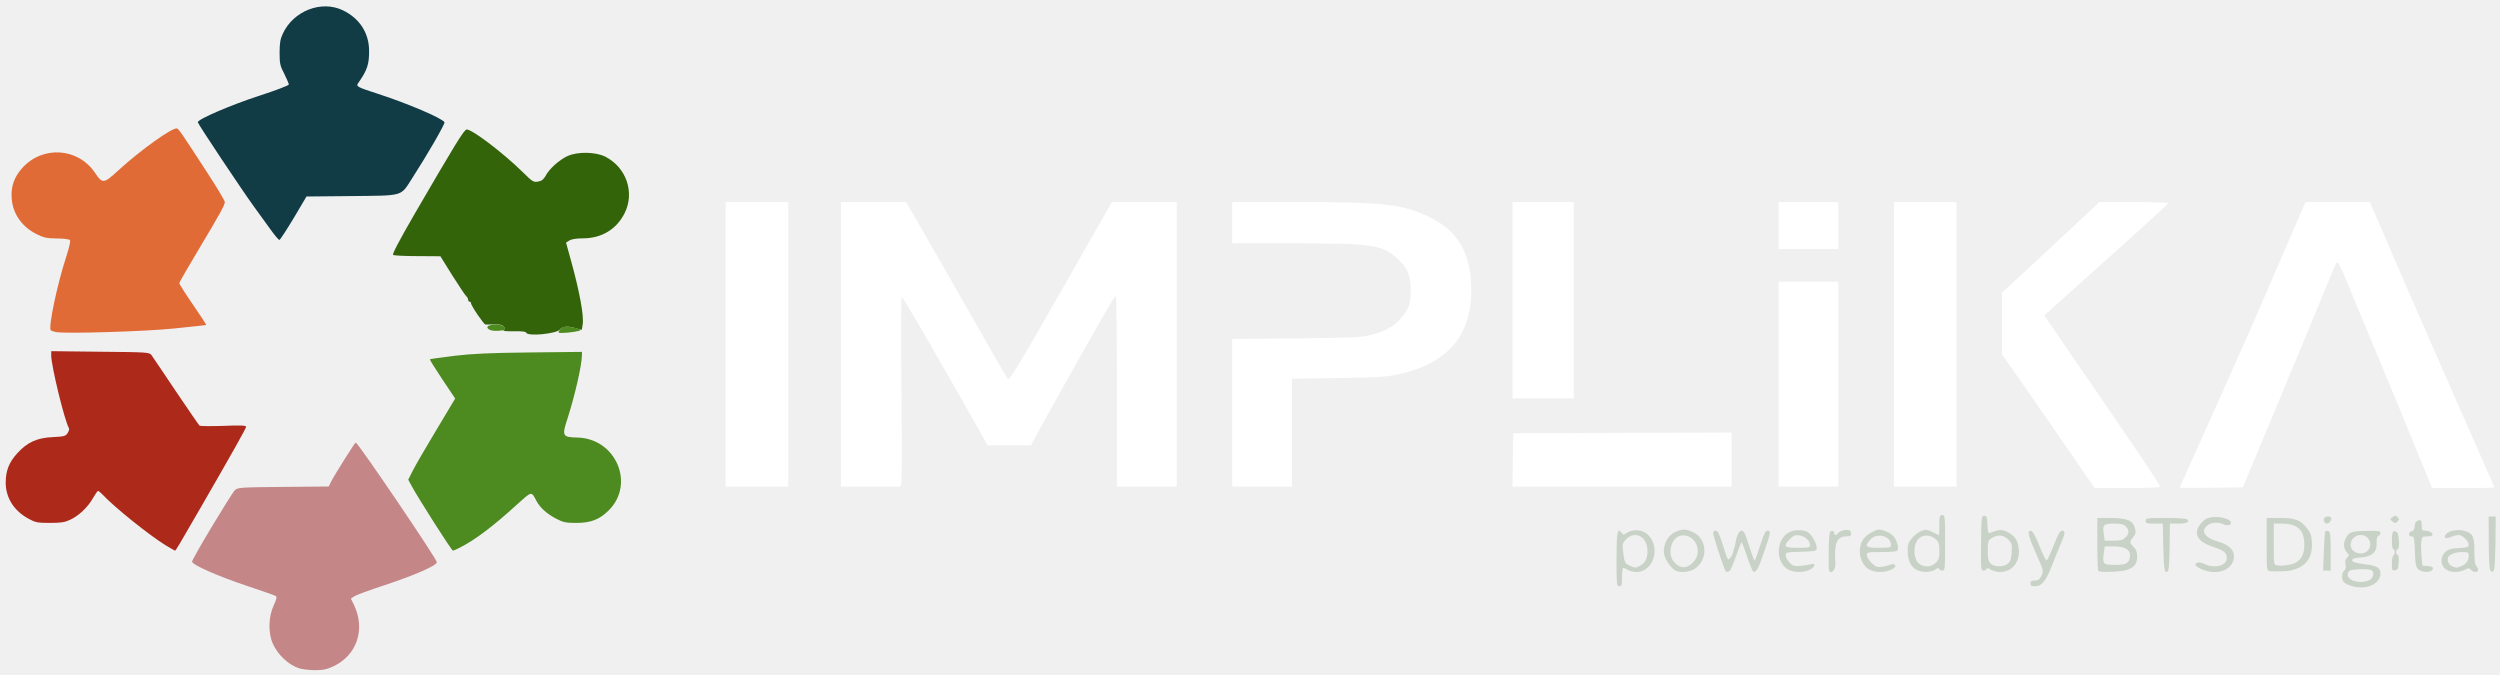
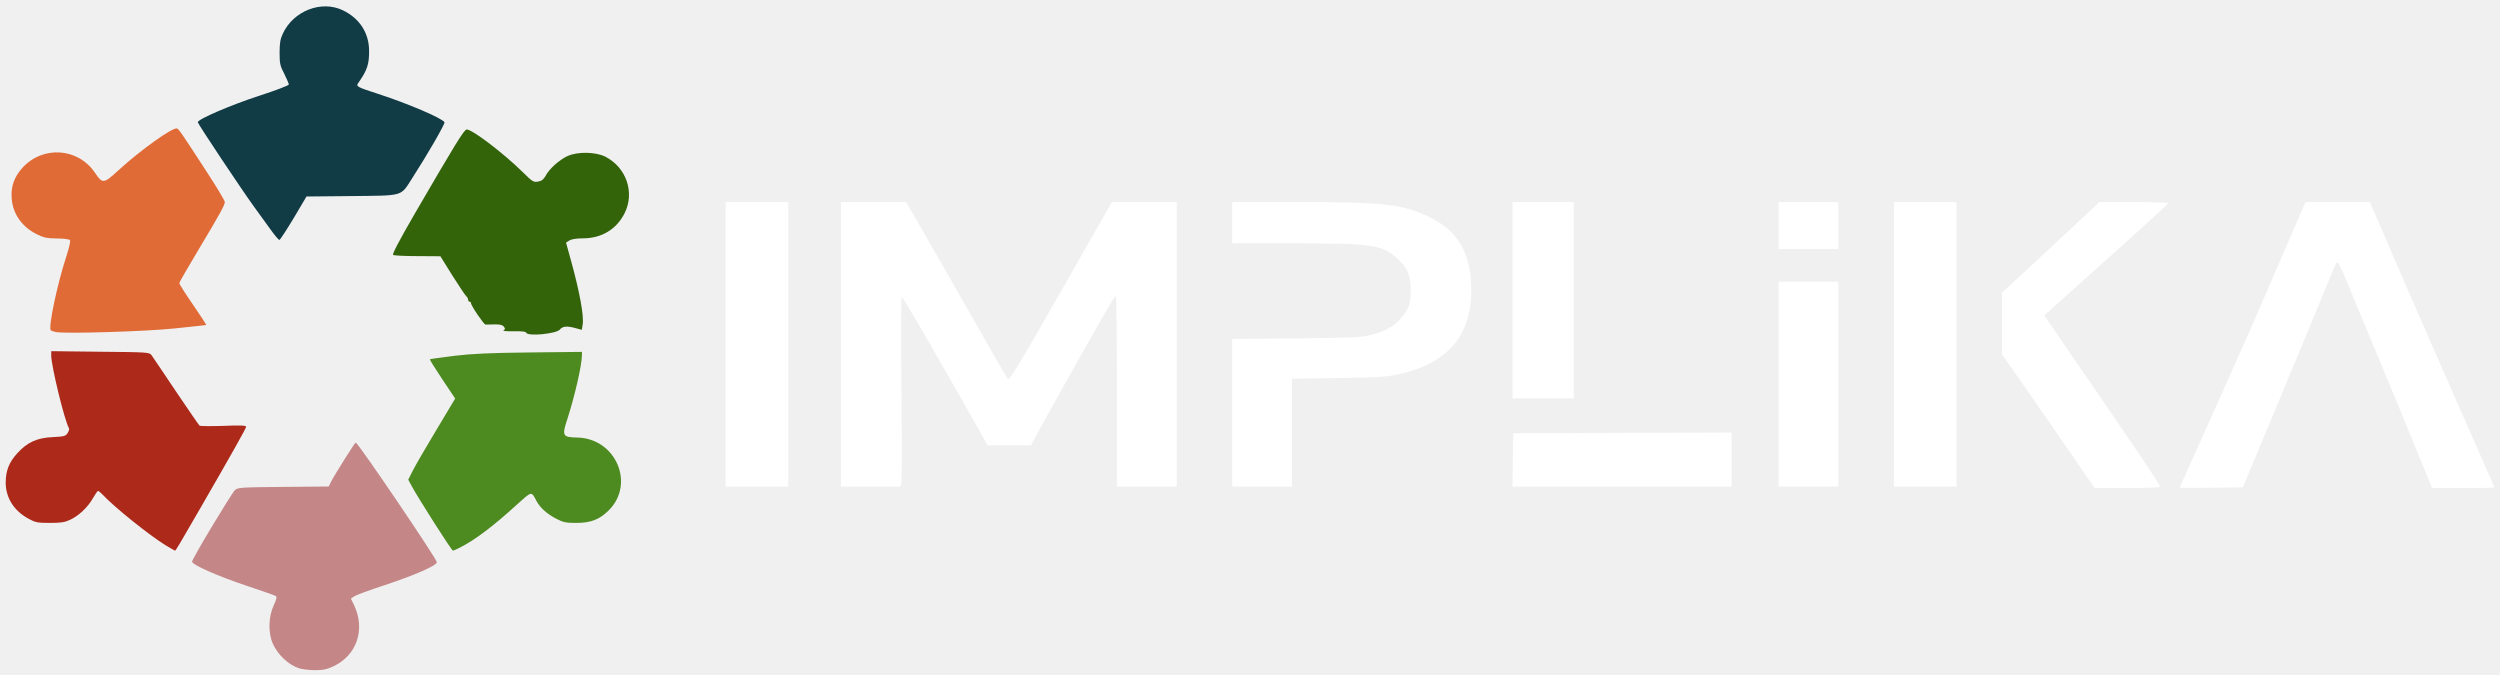
<svg xmlns="http://www.w3.org/2000/svg" viewBox="208 120 1757 474">
  <path fill="#ffffff" fill-rule="evenodd" d="M1653.4 424.2C1638.7 402.9 1624.0 381.8 1620.8 377.3L1615.0 369.2L1615.0 347.5L1615.0 325.8L1622.2 319.1C1626.1 315.5 1641.5 301.1 1656.4 287.3L1683.5 262.0L1707.8 262.0C1721.1 262.0 1732.0 262.3 1731.9 262.8C1731.9 263.2 1721.2 273.0 1708.2 284.7C1695.2 296.4 1678.9 311.0 1672.0 317.2C1665.1 323.4 1656.1 331.5 1652.1 335.1L1644.7 341.7L1652.2 352.6C1713.6 442.0 1726.0 460.4 1726.0 462.0C1726.0 462.6 1718.0 463.0 1703.1 463.0L1680.1 463.0L1653.4 424.2ZM1740.0 462.7C1740.0 462.4 1741.3 459.4 1742.9 455.9C1764.0 409.1 1787.2 357.1 1794.8 339.5C1800.0 327.4 1808.7 307.1 1814.2 294.5C1819.7 281.9 1825.1 269.4 1826.2 266.8L1828.3 262.0L1850.9 262.0L1873.5 262.0L1879.7 276.2C1883.1 284.1 1893.3 307.6 1902.3 328.5C1911.4 349.4 1925.0 380.4 1932.5 397.5C1948.1 432.7 1961.0 462.1 1961.0 462.7C1961.0 462.8 1951.2 463.0 1939.1 463.0L1917.3 463.0L1913.7 454.2C1899.5 419.5 1889.4 395.0 1877.3 366.0C1869.6 347.6 1860.7 326.1 1857.5 318.2C1854.3 310.4 1851.3 304.1 1850.7 304.3C1850.2 304.4 1848.9 306.8 1847.8 309.5C1846.3 313.5 1799.2 426.9 1787.0 456.0L1784.3 462.5L1762.2 462.8C1750.0 462.9 1740.0 462.9 1740.0 462.7ZM718.0 362.0L718.0 262.0L740.0 262.0L762.0 262.0L762.0 362.0L762.0 462.0L740.0 462.0L718.0 462.0L718.0 362.0ZM799.0 362.0L799.0 262.0L821.9 262.0L844.8 262.0L853.6 277.2C866.6 299.7 890.0 340.6 903.3 364.0C909.7 375.3 915.5 385.3 916.2 386.2C917.3 387.8 921.9 380.3 953.5 325.0L989.4 262.0L1012.2 262.0L1035.0 262.0L1035.0 362.0L1035.0 462.0L1014.0 462.0L993.0 462.0L993.0 395.0C993.0 358.1 992.6 328.0 992.2 328.0C991.7 328.0 988.9 332.4 985.8 337.8C973.2 359.7 935.8 426.4 934.3 429.6L932.6 433.0L917.4 433.0L902.1 433.0L895.5 421.2C867.1 370.9 842.4 328.3 841.7 328.7C841.2 329.0 841.2 357.7 841.5 392.5C841.9 427.3 841.9 457.2 841.5 458.9L840.8 462.0L819.9 462.0L799.0 462.0L799.0 362.0ZM1074.0 410.1L1074.0 358.2L1119.2 357.8C1161.8 357.3 1165.0 357.2 1172.4 355.2C1182.0 352.6 1187.4 349.5 1192.4 343.9C1198.0 337.8 1199.4 333.8 1199.4 324.0C1199.5 313.7 1197.3 308.4 1190.4 302.0C1179.6 292.0 1173.2 291.1 1117.8 291.0L1074.0 291.0L1074.0 276.5L1074.0 262.0L1118.8 262.0C1181.2 262.0 1193.6 263.4 1212.7 272.6C1232.8 282.2 1242.0 298.4 1242.0 323.8C1241.9 356.5 1225.0 375.8 1190.1 383.2C1182.0 384.9 1175.5 385.3 1148.2 385.7L1116.0 386.2L1116.0 424.1L1116.0 462.0L1095.0 462.0L1074.0 462.0L1074.0 410.1ZM1271.2 443.2L1271.5 424.5L1348.2 424.2L1425.0 424.0L1425.0 443.0L1425.0 462.0L1348.0 462.0L1271.0 462.0L1271.2 443.2ZM1458.0 390.0L1458.0 318.0L1479.0 318.0L1500.0 318.0L1500.0 390.0L1500.0 462.0L1479.0 462.0L1458.0 462.0L1458.0 390.0ZM1539.0 362.0L1539.0 262.0L1561.0 262.0L1583.0 262.0L1583.0 362.0L1583.0 462.0L1561.0 462.0L1539.0 462.0L1539.0 362.0ZM1271.0 331.0L1271.0 262.0L1292.5 262.0L1314.0 262.0L1314.0 331.0L1314.0 400.0L1292.5 400.0L1271.0 400.0L1271.0 331.0ZM1458.0 278.5L1458.0 262.0L1479.0 262.0L1500.0 262.0L1500.0 278.5L1500.0 295.0L1479.0 295.0L1458.0 295.0L1458.0 278.5Z" />
  <path fill="#c48687" fill-rule="evenodd" d="M417.9 589.6C410.5 587.0 403.3 580.2 399.8 572.5C396.4 565.0 396.6 553.6 400.3 545.6C402.4 541.0 402.8 539.5 401.8 538.9C401.1 538.4 392.2 535.3 382.0 531.9C361.3 525.0 343.0 517.0 343.0 514.7C343.0 512.8 370.3 467.3 373.1 464.5C375.0 462.6 376.6 462.5 407.0 462.2L439.0 461.9L440.6 458.7C443.0 453.9 457.4 431.0 458.0 431.0C459.6 431.1 515.0 512.8 515.0 515.1C515.0 517.5 499.6 524.2 477.9 531.4C467.7 534.7 458.3 538.2 457.0 539.1L454.6 540.7L456.9 545.4C464.9 562.5 458.8 580.4 442.5 588.2C437.5 590.5 435.2 591.0 429.0 591.0C424.9 590.9 419.9 590.3 417.9 589.6Z" />
  <path fill="#ad2a1b" fill-rule="evenodd" d="M324.5 503.3C313.2 496.4 287.9 476.1 280.1 467.6C278.7 466.2 277.3 465.0 276.9 465.0C276.5 465.0 274.9 467.4 273.2 470.3C269.6 476.6 263.4 482.5 257.1 485.4C253.4 487.1 250.6 487.5 243.0 487.5C234.6 487.5 232.9 487.2 228.5 484.8C218.0 479.3 212.1 470.1 212.0 459.4C212.0 450.9 214.3 444.9 220.2 438.5C227.2 430.8 234.0 427.7 245.1 427.2C253.1 426.8 254.1 426.5 255.5 424.4C256.4 423.0 256.8 421.5 256.5 421.0C253.5 416.2 244.0 377.2 244.0 369.9L244.0 366.8L278.5 367.2C311.5 367.5 313.0 367.6 314.4 369.5C315.2 370.6 323.0 382.1 331.6 395.0C340.3 407.9 347.8 418.8 348.3 419.2C348.9 419.5 356.4 419.6 365.1 419.3C376.9 418.8 381.0 419.0 381.0 419.9C381.0 420.9 371.3 438.2 348.3 478.0C334.0 502.8 331.5 507.0 331.0 507.0C330.7 506.9 327.8 505.3 324.5 503.3Z" />
  <path fill="#e06b37" fill-rule="evenodd" d="M247.5 353.4C245.8 353.1 244.1 352.5 243.7 352.1C241.8 350.3 248.2 319.8 254.5 300.6C256.8 293.4 257.7 289.3 257.1 288.7C256.5 288.1 252.3 287.6 247.8 287.6C240.7 287.5 238.6 287.0 233.6 284.5C223.3 279.3 216.9 270.1 216.2 259.3C215.6 251.0 218.0 244.4 223.6 238.1C238.0 222.1 262.9 223.8 274.8 241.5C280.1 249.3 280.8 249.2 291.0 239.9C306.8 225.4 329.5 209.2 332.4 210.3C333.8 210.9 335.6 213.5 353.7 241.4C360.5 251.8 366.0 261.1 366.0 261.9C366.0 264.1 362.9 269.8 347.5 295.5C340.1 307.9 334.0 318.4 334.0 319.0C334.0 319.6 338.3 326.4 343.6 334.1C348.9 341.8 353.1 348.2 352.9 348.4C352.7 348.5 342.8 349.6 331.0 350.8C310.2 353.0 255.1 354.6 247.5 353.4Z" />
  <path fill="#113c45" fill-rule="evenodd" d="M397.7 280.7C394.5 276.2 389.6 269.4 386.7 265.5C378.3 254.0 347.0 207.0 347.0 205.9C347.0 203.8 370.2 193.8 390.2 187.3C401.7 183.6 411.0 180.0 411.0 179.4C411.0 178.8 409.5 175.4 407.8 171.9C404.8 166.2 404.5 164.6 404.5 157.0C404.5 150.4 405.0 147.4 406.7 143.8C414.1 127.6 434.0 119.9 449.1 127.3C460.6 132.9 467.2 142.9 467.4 155.3C467.5 165.2 466.1 169.3 459.8 178.3C458.0 180.7 458.9 181.2 473.5 185.9C494.5 192.7 518.6 203.0 520.4 205.9C521.0 206.8 508.5 228.5 497.4 245.7C489.4 258.2 491.9 257.4 455.0 257.8L423.4 258.1L414.4 273.3C409.4 281.6 404.9 288.5 404.4 288.6C403.9 288.8 400.9 285.2 397.7 280.7Z" />
-   <path fill="#c9d2c6" fill-rule="evenodd" d="M1859.6 531.5C1857.5 530.8 1855.3 529.5 1854.9 528.8C1853.5 526.7 1853.9 522.3 1855.5 521.0C1856.6 520.1 1856.9 518.8 1856.5 516.8C1856.0 514.7 1856.3 513.3 1857.5 512.0C1859.1 510.3 1859.1 509.9 1857.7 508.6C1854.9 505.8 1854.6 501.3 1857.0 497.6C1859.4 493.6 1860.9 493.2 1872.8 493.1C1879.6 493.0 1881.0 493.2 1881.0 494.5C1881.0 495.4 1880.4 496.3 1879.6 496.6C1878.6 497.0 1878.2 498.6 1878.3 501.6C1878.6 508.1 1875.1 511.2 1867.0 511.8C1862.0 512.2 1861.0 512.6 1861.2 513.9C1861.4 515.1 1863.5 515.7 1869.6 516.5C1878.7 517.6 1881.0 519.0 1881.0 523.0C1881.0 530.8 1870.0 535.2 1859.6 531.5ZM1344.6 531.1C1344.3 530.6 1344.0 522.1 1344.1 512.1C1344.1 493.9 1344.8 490.6 1347.6 494.4C1348.8 496.1 1349.0 496.1 1351.4 494.4C1355.1 492.0 1361.3 492.1 1364.7 494.6C1375.8 502.7 1370.9 522.1 1357.8 522.0C1356.0 521.9 1353.4 521.3 1352.0 520.5C1350.6 519.7 1349.2 519.1 1348.8 519.0C1348.3 519.0 1348.0 521.9 1348.0 525.5C1348.0 530.5 1347.7 532.0 1346.6 532.0C1345.8 532.0 1344.9 531.6 1344.6 531.1ZM1635.0 530.0C1635.0 528.4 1635.7 528.0 1638.0 528.0C1640.5 528.0 1641.3 527.4 1642.7 524.6C1644.3 521.1 1644.3 521.1 1638.7 508.5C1633.6 497.2 1632.6 493.0 1635.1 493.0C1636.5 493.0 1638.5 496.5 1642.0 505.4C1643.9 510.2 1645.9 513.9 1646.5 513.7C1647.0 513.5 1649.2 508.8 1651.4 503.2C1654.4 495.5 1655.8 493.0 1657.2 493.0C1659.7 493.0 1659.5 494.9 1656.1 502.7C1654.5 506.5 1651.7 513.3 1649.9 518.0C1645.8 528.4 1642.9 532.0 1638.3 532.0C1635.7 532.0 1635.0 531.6 1635.0 530.0ZM1873.8 527.4C1876.3 525.6 1876.7 521.5 1874.4 520.6C1871.6 519.5 1860.4 520.0 1859.2 521.2C1855.7 524.7 1859.9 529.0 1867.0 529.0C1869.5 529.0 1872.6 528.3 1873.8 527.4ZM1385.9 521.2C1382.8 519.8 1378.1 513.3 1377.5 509.4C1376.5 503.3 1380.0 496.3 1385.3 493.9C1390.6 491.6 1392.4 491.6 1397.7 493.9C1407.9 498.6 1408.7 513.3 1399.1 519.7C1395.7 522.0 1389.4 522.7 1385.9 521.2ZM1420.6 521.1C1419.4 519.2 1412.0 496.5 1412.0 494.8C1412.0 493.7 1412.7 493.0 1413.8 493.0C1415.3 493.0 1416.4 495.2 1419.0 503.6C1422.3 514.2 1422.3 514.2 1424.1 511.9C1425.1 510.6 1425.8 509.3 1425.8 509.0C1425.8 508.7 1425.9 508.2 1426.0 507.8C1426.1 507.3 1426.4 506.6 1426.5 506.0C1426.6 505.4 1426.8 504.9 1426.9 504.8C1427.1 504.6 1427.3 503.4 1427.6 502.0C1428.6 496.1 1430.2 493.0 1432.0 493.0C1433.6 493.0 1434.6 495.0 1437.2 503.5C1439.0 509.2 1440.8 514.0 1441.1 514.0C1441.5 514.0 1443.2 509.3 1445.0 503.5C1447.7 495.2 1448.7 493.0 1450.2 493.0C1452.7 493.0 1452.6 493.8 1447.9 507.7C1444.0 519.5 1442.1 522.8 1440.1 521.6C1439.6 521.2 1437.6 516.5 1435.8 511.0C1434.0 505.5 1432.3 501.0 1432.0 501.0C1431.7 501.0 1430.0 505.4 1428.1 510.8C1426.2 516.1 1424.2 520.8 1423.6 521.2C1422.1 522.2 1421.2 522.2 1420.6 521.1ZM1464.4 520.1C1455.5 514.7 1456.2 498.7 1465.6 494.0C1469.3 492.2 1475.0 492.1 1478.4 493.9C1481.3 495.5 1485.3 503.0 1484.8 505.7C1484.5 507.3 1483.1 507.5 1473.7 507.8C1463.2 508.1 1463.0 508.1 1463.0 510.4C1463.0 511.7 1464.2 513.9 1465.7 515.4C1468.1 517.8 1469.0 518.1 1473.5 517.7C1476.2 517.5 1479.5 516.9 1480.8 516.5C1484.6 515.2 1483.5 518.9 1479.5 520.6C1474.7 522.6 1468.1 522.4 1464.4 520.1ZM1493.4 520.7C1493.2 520.0 1493.1 513.6 1493.2 506.5C1493.5 495.1 1493.7 493.5 1495.2 493.2C1496.3 493.0 1497.0 493.5 1497.0 494.4C1497.0 496.4 1498.4 496.5 1499.9 494.6C1501.2 493.0 1505.7 491.9 1507.7 492.7C1508.4 493.0 1509.0 494.1 1509.0 495.1C1509.0 496.6 1508.3 497.0 1505.5 497.0C1498.9 497.0 1496.9 501.9 1497.9 515.8C1498.2 520.5 1494.8 524.2 1493.4 520.7ZM1521.4 520.1C1515.4 516.4 1513.2 506.8 1516.9 500.0C1518.0 497.8 1520.5 495.6 1523.4 494.1C1527.6 491.9 1528.4 491.8 1532.1 492.9C1534.4 493.6 1537.3 495.3 1538.6 496.7C1541.0 499.3 1542.7 505.1 1541.5 506.9C1541.1 507.6 1536.7 508.0 1530.4 508.0C1520.8 508.0 1520.0 508.1 1520.0 509.9C1520.0 512.6 1524.5 517.6 1527.5 518.4C1528.8 518.7 1531.8 518.4 1534.1 517.6C1536.5 516.8 1538.7 516.3 1539.2 516.6C1542.3 518.5 1535.9 522.0 1529.3 522.0C1526.4 522.0 1523.3 521.3 1521.4 520.1ZM1554.8 520.4C1550.9 518.4 1548.7 513.5 1548.7 507.2C1548.7 502.8 1549.2 501.3 1551.7 498.2C1553.4 496.2 1556.3 493.9 1558.2 493.2C1561.4 492.0 1562.2 492.0 1566.1 493.9C1568.4 495.1 1570.5 496.0 1570.7 496.0C1570.9 496.0 1571.0 492.9 1571.0 489.0C1571.0 482.7 1571.2 482.0 1573.0 482.0C1574.9 482.0 1575.0 482.7 1575.0 501.5C1575.0 520.1 1574.9 521.0 1573.1 521.0C1572.0 521.0 1571.0 520.5 1570.8 519.8C1570.5 519.0 1569.7 519.1 1568.0 520.3C1565.0 522.4 1558.5 522.4 1554.8 520.4ZM1607.0 520.3C1605.3 519.1 1604.5 519.0 1604.2 519.8C1604.0 520.5 1603.0 521.0 1601.9 521.0C1600.2 521.0 1600.1 520.0 1600.3 501.8C1600.5 483.2 1600.6 482.5 1602.5 482.5C1604.3 482.5 1604.5 483.3 1604.8 488.8C1605.1 494.3 1605.3 495.1 1606.8 494.5C1612.8 492.0 1615.0 491.9 1619.0 494.0C1624.0 496.6 1626.2 499.8 1626.8 505.8C1627.7 515.2 1622.0 522.0 1613.5 522.0C1611.3 522.0 1608.4 521.2 1607.0 520.3ZM1682.7 521.3C1682.3 521.0 1682.0 512.4 1682.0 502.3L1682.0 484.0L1691.2 484.0C1702.9 484.1 1707.1 485.8 1708.4 491.2C1709.2 494.2 1709.0 495.2 1707.2 497.5C1704.4 501.0 1704.5 501.4 1707.5 504.4C1709.4 506.3 1710.0 508.0 1710.0 511.3C1710.0 519.0 1704.6 521.8 1689.4 521.9C1686.1 522.0 1683.0 521.7 1682.7 521.3ZM1729.9 521.8C1729.9 521.6 1729.6 520.6 1729.2 519.5C1728.9 518.4 1728.5 512.3 1728.4 506.0C1728.3 499.7 1728.1 493.0 1728.1 491.2L1728.0 488.0L1722.0 488.0C1716.7 488.0 1716.0 487.8 1716.0 486.0C1716.0 484.1 1716.7 484.0 1729.8 484.0C1737.3 484.0 1744.1 484.4 1744.9 484.9C1747.5 486.6 1744.8 488.0 1739.0 488.0L1733.0 488.0L1732.8 504.7C1732.6 516.9 1732.2 521.4 1731.2 521.8C1730.6 522.0 1730.0 522.0 1729.9 521.8ZM1755.2 520.0C1752.9 519.0 1751.0 517.6 1751.0 517.0C1751.0 515.0 1754.0 514.8 1757.4 516.4C1764.7 519.8 1773.0 517.6 1773.0 512.1C1773.0 508.4 1770.8 506.7 1762.8 504.1C1751.9 500.5 1749.0 494.4 1755.1 487.6C1757.3 485.0 1759.2 483.9 1762.4 483.5C1767.5 482.7 1774.9 484.5 1775.7 486.7C1776.6 489.1 1774.0 489.9 1770.2 488.3C1766.2 486.6 1761.6 487.2 1758.8 489.7C1754.6 493.5 1757.9 498.1 1766.7 500.6C1774.2 502.7 1778.0 506.2 1778.0 511.0C1778.0 520.4 1766.3 525.0 1755.2 520.0ZM1803.2 521.4C1801.0 520.9 1801.0 520.7 1801.0 502.4L1801.0 484.0L1810.2 484.0C1821.0 484.0 1824.7 485.4 1829.4 491.3C1831.9 494.4 1832.5 496.2 1832.8 501.3C1833.5 513.8 1826.5 520.8 1812.7 521.5C1808.8 521.7 1804.5 521.6 1803.2 521.4ZM1907.4 519.9C1905.8 518.2 1905.4 516.0 1905.2 507.4C1904.8 498.0 1904.6 497.0 1902.9 497.0C1900.4 497.0 1900.4 494.0 1903.0 493.3C1904.4 492.9 1905.0 491.9 1905.0 489.9C1905.0 488.2 1905.7 486.7 1906.9 486.1C1909.3 484.8 1910.0 485.6 1910.0 489.7C1910.0 492.7 1910.3 493.0 1912.9 493.0C1915.8 493.0 1918.6 495.1 1917.3 496.3C1917.0 496.7 1915.2 497.0 1913.4 497.0C1910.6 497.0 1910.2 497.4 1909.7 500.2C1909.4 502.0 1909.5 506.6 1909.8 510.5L1910.5 517.5L1914.3 517.8C1917.3 518.1 1918.0 518.5 1917.8 519.8C1917.3 522.6 1909.9 522.7 1907.4 519.9ZM1926.6 519.9C1923.0 517.1 1923.0 511.3 1926.5 508.0C1928.6 506.0 1930.4 505.5 1936.0 505.2C1942.1 504.8 1943.0 504.5 1943.0 502.8C1943.0 500.3 1938.6 496.0 1936.0 496.0C1934.9 496.0 1932.4 496.6 1930.5 497.4C1926.8 499.0 1925.0 498.0 1927.0 495.5C1929.1 492.9 1935.5 491.8 1940.1 493.1C1946.0 494.9 1947.0 496.9 1947.0 507.4C1947.0 514.2 1947.4 516.8 1948.6 518.1C1951.5 521.3 1947.7 523.6 1944.6 520.5C1943.2 519.1 1942.8 519.1 1940.1 520.5C1935.8 522.7 1929.8 522.4 1926.6 519.9ZM1958.2 520.8C1957.6 520.0 1957.1 512.6 1957.1 501.2L1957.0 483.0L1959.5 483.0L1962.0 483.0L1961.8 502.2C1961.5 521.1 1960.9 524.0 1958.2 520.8ZM1841.2 507.5C1841.4 500.1 1841.9 493.7 1842.3 493.4C1842.6 493.0 1843.6 493.0 1844.5 493.3C1845.7 493.8 1846.0 496.2 1846.0 507.5L1846.0 521.0L1843.4 521.0L1840.7 521.0L1841.2 507.5ZM1889.0 516.1C1889.0 513.4 1889.5 510.8 1890.0 510.5C1890.5 510.2 1891.0 509.0 1891.0 507.9C1891.0 506.9 1890.5 506.0 1890.0 506.0C1888.7 506.0 1888.7 494.3 1890.0 493.5C1890.6 493.1 1891.7 493.4 1892.5 494.0C1894.2 495.4 1894.6 506.0 1893.0 506.0C1892.5 506.0 1892.0 506.9 1892.0 508.0C1892.0 509.1 1892.5 510.0 1893.1 510.0C1893.7 510.0 1894.0 512.1 1893.8 515.2C1893.5 519.8 1893.2 520.5 1891.2 520.8C1889.2 521.1 1889.0 520.8 1889.0 516.1ZM1360.9 517.5C1364.6 515.6 1366.4 511.1 1365.7 505.3C1364.7 496.5 1356.8 493.1 1350.9 498.9C1348.3 501.6 1348.1 502.3 1348.6 506.7C1349.6 515.2 1349.9 516.1 1353.3 517.5C1357.4 519.3 1357.5 519.3 1360.9 517.5ZM1398.2 514.9C1405.3 507.3 1398.8 494.4 1389.0 496.5C1382.6 497.9 1379.7 508.8 1384.1 514.4C1388.3 519.8 1393.6 520.0 1398.2 514.9ZM1937.3 518.1C1941.0 516.7 1943.0 514.2 1943.0 510.9C1943.0 508.1 1942.8 508.0 1938.5 508.0C1933.5 508.0 1929.4 509.6 1928.5 511.8C1927.6 514.1 1929.0 517.0 1931.3 518.0C1934.2 519.2 1934.5 519.2 1937.3 518.1ZM1568.5 515.5C1570.6 513.5 1571.0 512.1 1571.0 507.2C1571.0 502.4 1570.6 501.0 1568.8 499.3C1564.0 494.9 1557.6 495.6 1554.9 500.7C1552.6 504.9 1553.2 512.5 1556.0 515.5C1559.2 518.9 1565.1 519.0 1568.5 515.5ZM1619.1 516.1C1620.9 514.7 1621.4 513.0 1621.8 508.3C1622.2 503.1 1621.9 502.0 1619.9 499.7C1616.6 496.0 1612.4 495.4 1608.2 497.9C1605.1 499.9 1605.0 500.2 1605.0 507.0C1605.0 512.7 1605.4 514.4 1607.0 516.0C1609.6 518.6 1615.9 518.7 1619.1 516.1ZM1820.9 515.7C1825.5 513.4 1827.5 509.4 1827.5 502.7C1827.4 492.3 1822.7 488.0 1811.5 488.0L1806.0 488.0L1806.0 502.4C1806.0 516.6 1806.0 516.9 1808.2 517.3C1811.4 518.0 1817.9 517.1 1820.9 515.7ZM1703.2 515.3C1705.0 513.7 1705.6 509.4 1704.2 507.4C1702.7 505.2 1699.0 504.0 1693.2 504.0L1687.2 504.0L1686.6 508.5C1685.4 516.3 1686.1 517.0 1694.2 517.0C1699.4 517.0 1701.8 516.6 1703.2 515.3ZM1872.0 507.0C1876.1 502.9 1873.0 496.0 1867.0 496.0C1863.2 496.0 1860.0 499.1 1860.0 502.9C1860.0 508.4 1867.9 511.1 1872.0 507.0ZM1480.0 503.1C1480.0 500.0 1476.8 497.0 1472.8 496.3C1469.6 495.8 1468.7 496.2 1466.0 498.8C1460.9 504.0 1461.7 505.0 1471.5 505.0C1479.2 505.0 1480.0 504.8 1480.0 503.1ZM1537.0 503.1C1537.0 496.6 1527.0 494.0 1522.4 499.3C1518.2 504.2 1519.0 505.0 1528.5 505.0C1536.2 505.0 1537.0 504.8 1537.0 503.1ZM1701.7 497.8C1704.5 495.2 1704.6 492.6 1702.0 490.0C1700.4 488.4 1698.7 488.0 1693.6 488.0C1686.2 488.0 1685.5 488.8 1686.6 495.7L1687.2 500.0L1693.3 500.0C1698.2 500.0 1699.8 499.6 1701.7 497.8ZM1841.4 486.5C1840.6 484.6 1841.7 483.0 1843.9 483.0C1846.4 483.0 1847.1 484.0 1845.9 486.1C1844.7 488.4 1842.2 488.6 1841.4 486.5ZM1889.5 486.5C1887.5 485.0 1887.5 485.0 1889.5 483.5C1891.2 482.1 1891.6 482.1 1892.9 483.5C1894.3 484.8 1894.3 485.2 1892.9 486.5C1891.6 487.9 1891.2 487.9 1889.5 486.5Z" />
-   <path fill="#4d8a1f" fill-rule="evenodd" d="M513.2 487.5C506.4 476.8 499.5 465.6 497.9 462.6L494.9 457.1L498.1 450.8C499.8 447.3 507.3 434.5 514.6 422.3L527.9 400.1L518.8 386.5C513.8 379.0 509.9 372.7 510.1 372.5C510.3 372.3 517.9 371.3 527.0 370.1C539.8 368.6 551.6 368.0 580.2 367.7L617.0 367.3L617.0 369.4C617.0 376.4 612.0 398.1 606.8 414.3C602.8 426.4 603.3 427.3 613.7 427.5C640.9 428.1 654.6 460.2 635.7 478.8C629.2 485.2 623.1 487.5 613.0 487.5C605.6 487.5 603.8 487.1 599.0 484.6C592.5 481.3 587.5 476.8 585.0 472.0C581.3 465.1 582.0 465.0 571.3 474.6C554.8 489.7 541.7 499.6 531.1 504.9C528.9 506.1 526.7 507.0 526.3 507.0C525.9 507.0 520.0 498.2 513.2 487.5ZM601.2 352.1C601.9 351.0 603.3 349.9 604.4 349.6C606.6 349.0 616.0 351.0 616.0 352.0C616.0 352.7 607.6 354.0 602.7 354.0C600.3 354.0 600.1 353.8 601.2 352.1ZM553.0 352.1C551.6 351.7 550.5 350.8 550.5 350.0C550.5 347.8 560.2 347.4 562.0 349.5C562.7 350.3 563.1 351.3 562.8 351.6C561.8 352.5 555.5 352.9 553.0 352.1Z" />
+   <path fill="#4d8a1f" fill-rule="evenodd" d="M513.2 487.5C506.4 476.8 499.5 465.6 497.9 462.6L494.9 457.1L498.1 450.8C499.8 447.3 507.3 434.5 514.6 422.3L527.9 400.1L518.8 386.5C513.8 379.0 509.9 372.7 510.1 372.5C510.3 372.3 517.9 371.3 527.0 370.1C539.8 368.6 551.6 368.0 580.2 367.7L617.0 367.3L617.0 369.4C617.0 376.4 612.0 398.1 606.8 414.3C602.8 426.4 603.3 427.3 613.7 427.5C640.9 428.1 654.6 460.2 635.7 478.8C629.2 485.2 623.1 487.5 613.0 487.5C605.6 487.5 603.8 487.1 599.0 484.6C592.5 481.3 587.5 476.8 585.0 472.0C581.3 465.1 582.0 465.0 571.3 474.6C554.8 489.7 541.7 499.6 531.1 504.9C528.9 506.1 526.7 507.0 526.3 507.0C525.9 507.0 520.0 498.2 513.2 487.5Z" />
  <path fill="#33640a" fill-rule="evenodd" d="M577.8 353.8C577.5 353.0 574.7 352.7 568.9 352.8C563.6 352.9 561.0 352.6 561.9 352.1C563.2 351.3 563.2 350.9 562.0 349.5C561.0 348.3 559.2 347.9 555.6 348.0C552.8 348.1 549.9 348.1 549.2 348.1C548.0 348.0 539.0 334.8 539.0 333.0C539.0 332.4 538.5 332.0 538.0 332.0C537.5 332.0 537.0 331.4 537.0 330.6C537.0 329.9 536.4 328.8 535.7 328.2C535.0 327.6 530.6 321.0 525.9 313.6L517.5 300.1L501.5 300.0C492.7 300.0 485.0 299.6 484.3 299.2C483.5 298.7 488.1 289.9 499.3 270.5C527.9 221.3 534.2 211.0 536.0 211.0C540.0 211.0 561.4 227.3 575.2 240.8C582.3 247.8 583.0 248.2 586.2 247.6C588.7 247.2 590.0 246.1 591.5 243.5C594.0 238.6 601.2 232.3 606.8 229.7C614.0 226.4 626.8 226.7 633.6 230.2C648.3 237.9 654.2 255.3 647.0 269.8C641.3 281.1 631.0 287.4 617.9 287.5C612.9 287.5 609.5 288.1 608.0 289.1L605.8 290.5L609.4 303.5C615.4 325.3 618.5 342.2 617.5 348.1L616.9 351.8L611.7 350.4C606.3 349.0 603.3 349.3 601.5 351.6C599.1 354.6 578.7 356.6 577.8 353.8Z" />
</svg>
